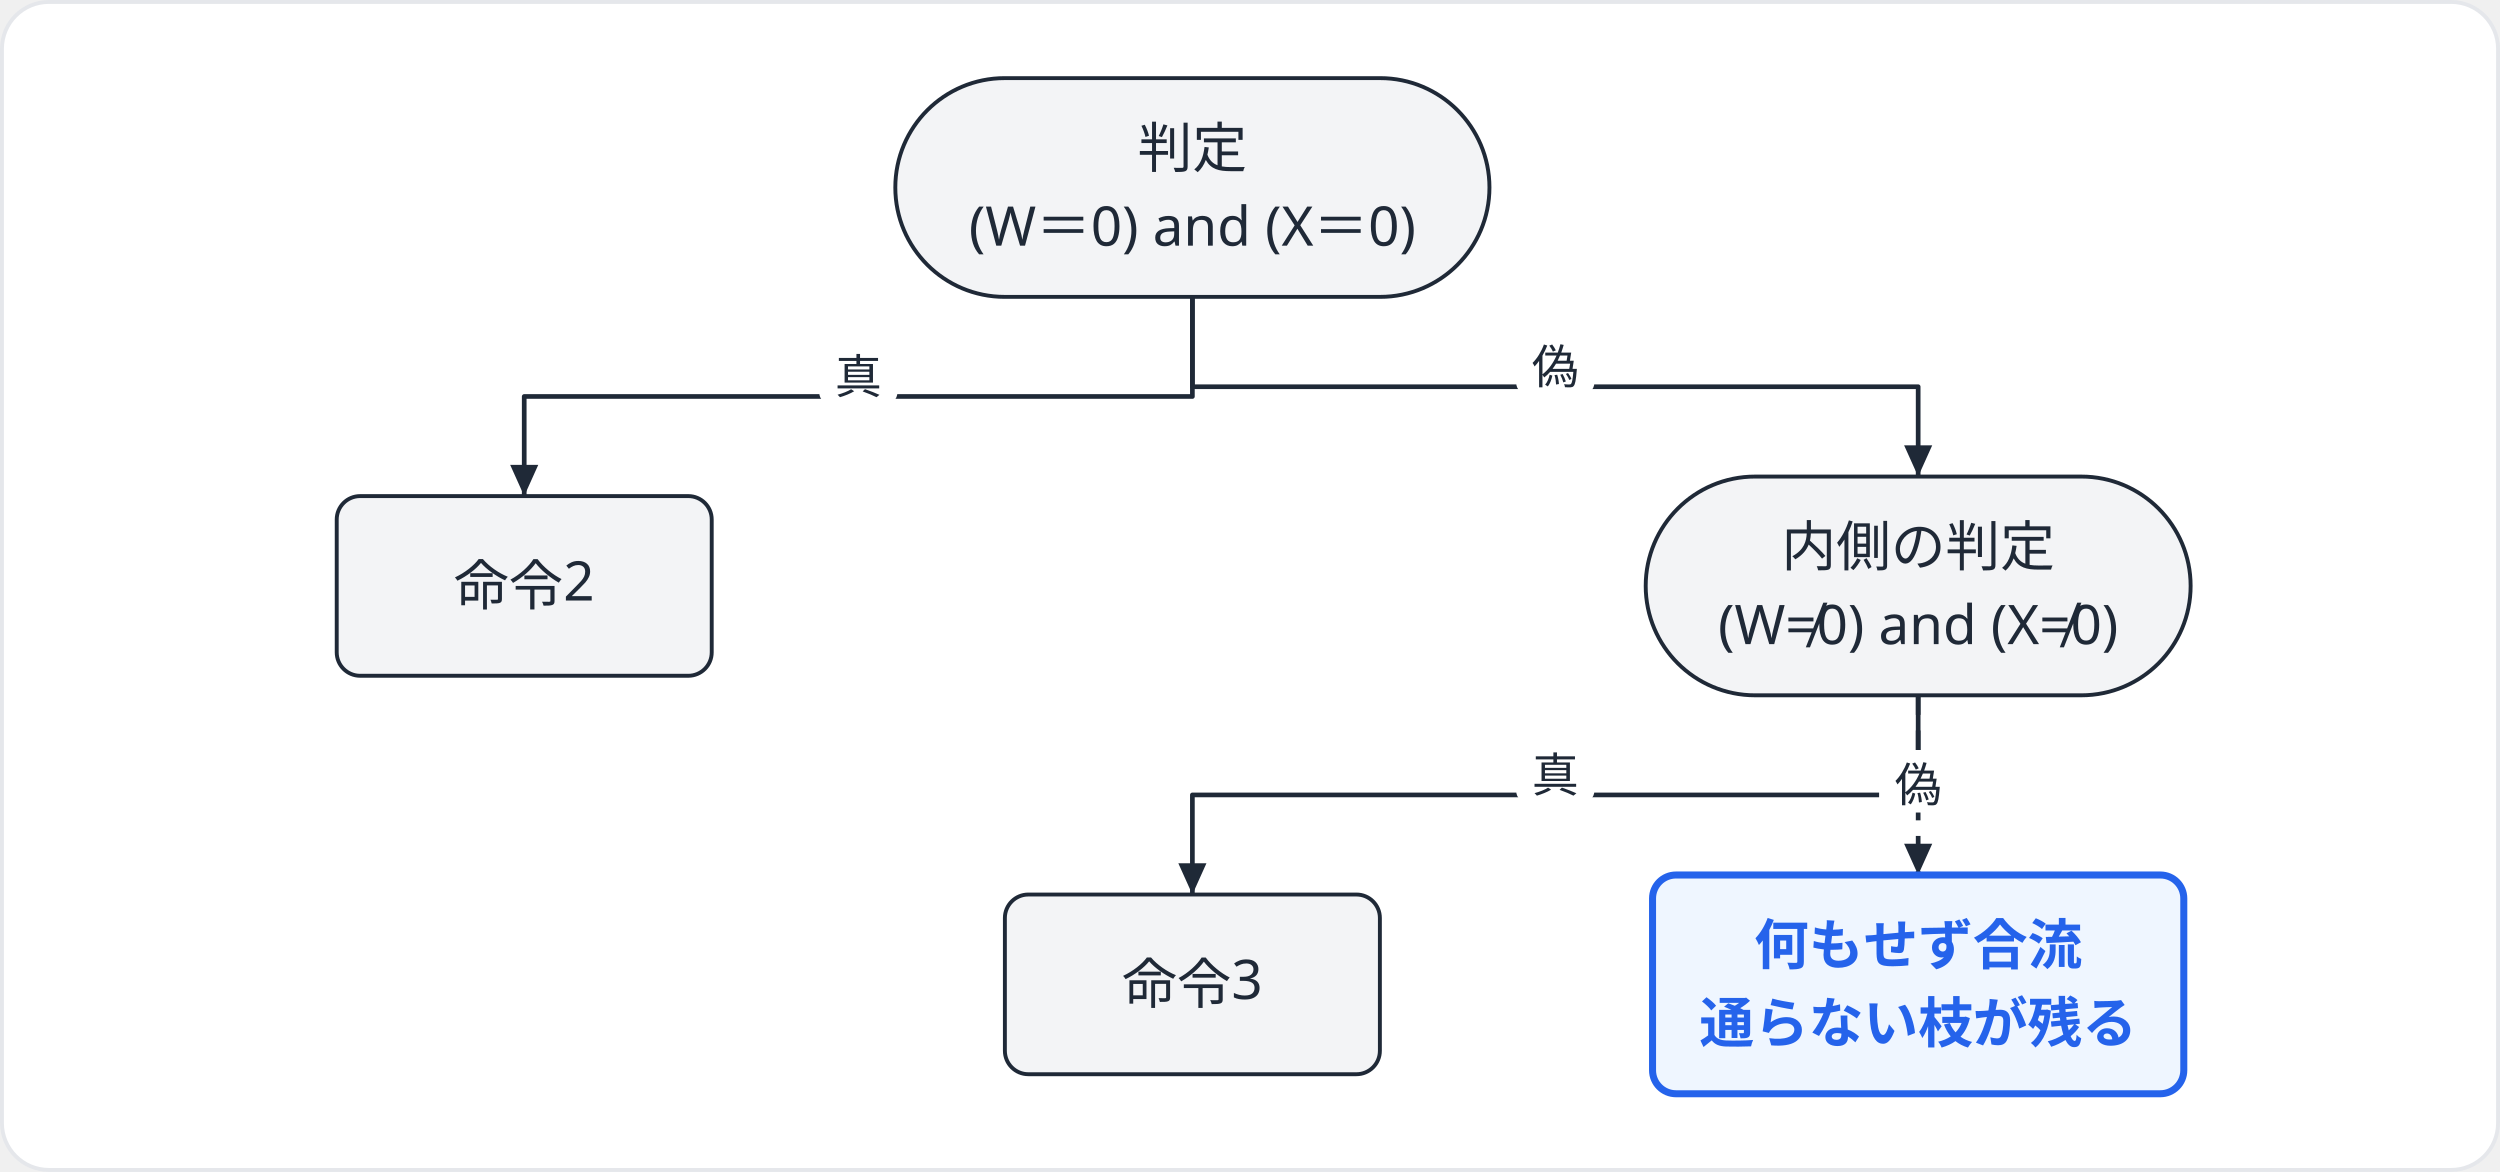
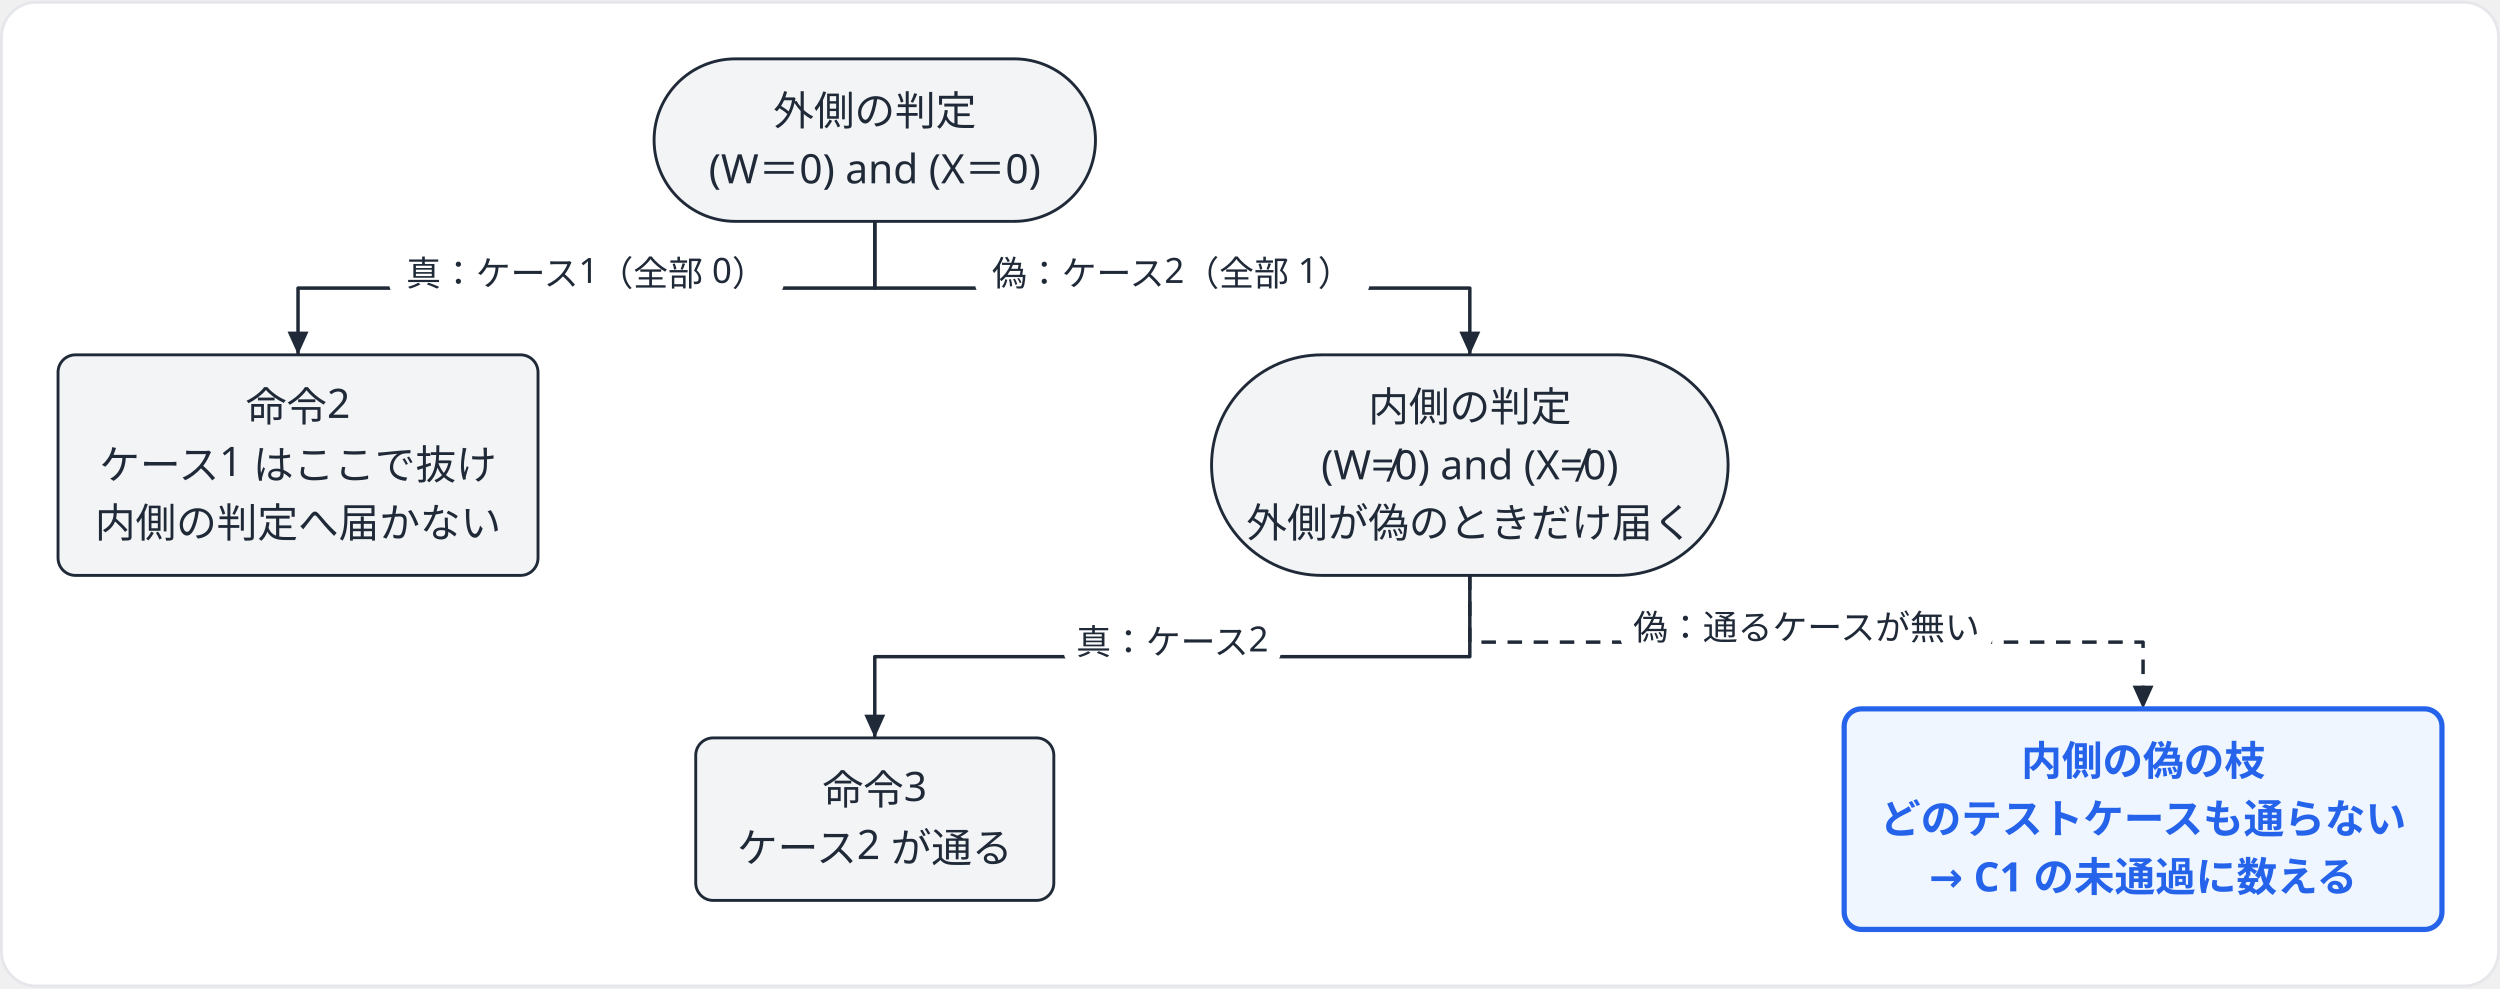
- <svg xmlns="http://www.w3.org/2000/svg" width="640" height="300" viewBox="0 0 640 300">
-   <rect x="0.5" y="0.5" width="639" height="299" rx="12" fill="#ffffff" stroke="#e5e7eb" stroke-width="1" />
-   <g transform="translate(79.2 20)">
-     <polyline points="226.05,56 226.05,81.5 55,81.5 55,107" fill="none" stroke="#1f2937" stroke-width="1.2" stroke-linejoin="round" />
-     <polygon points="55,107 51.4,99 58.6,99" fill="#1f2937" />
-     <polyline points="226.05,56 226.05,79 411.85,79 411.85,102" fill="none" stroke="#1f2937" stroke-width="1.2" stroke-linejoin="round" />
-     <polygon points="411.85,102 408.25,94 415.45,94" fill="#1f2937" />
-     <polyline points="411.85,158 411.85,183.5 226.05,183.5 226.05,209" fill="none" stroke="#1f2937" stroke-width="1.2" stroke-linejoin="round" />
-     <polygon points="226.05,209 222.45,201 229.65,201" fill="#1f2937" />
-     <polyline points="411.85,158 411.85,204" fill="none" stroke="#1f2937" stroke-width="1.2" stroke-dasharray="5 4" stroke-linejoin="round" />
-     <polygon points="411.85,204 408.25,196 415.45,196" fill="#1f2937" />
-     <rect x="150" y="0" width="152.1" height="56" rx="28" fill="#f3f4f6" stroke="#1f2937" stroke-width="1" />
-     <text x="226.05" y="22.9" font-family="Hiragino Sans, Hiragino Kaku Gothic ProN, Noto Sans JP, Yu Gothic, Meiryo, sans-serif" font-size="14" fill="#1f2937" text-anchor="middle">判定</text>
-     <text x="226.05" y="42.9" font-family="Hiragino Sans, Hiragino Kaku Gothic ProN, Noto Sans JP, Yu Gothic, Meiryo, sans-serif" font-size="14" fill="#1f2937" text-anchor="middle">(W＝0) and (X＝0)</text>
-     <rect x="7" y="107" width="96" height="46" rx="6" fill="#f3f4f6" stroke="#1f2937" stroke-width="1" />
-     <text x="55" y="134.9" font-family="Hiragino Sans, Hiragino Kaku Gothic ProN, Noto Sans JP, Yu Gothic, Meiryo, sans-serif" font-size="14" fill="#1f2937" text-anchor="middle">命令2</text>
-     <rect x="342.1" y="102" width="139.5" height="56" rx="28" fill="#f3f4f6" stroke="#1f2937" stroke-width="1" />
-     <text x="411.85" y="124.9" font-family="Hiragino Sans, Hiragino Kaku Gothic ProN, Noto Sans JP, Yu Gothic, Meiryo, sans-serif" font-size="14" fill="#1f2937" text-anchor="middle">内側の判定</text>
-     <text x="411.85" y="144.9" font-family="Hiragino Sans, Hiragino Kaku Gothic ProN, Noto Sans JP, Yu Gothic, Meiryo, sans-serif" font-size="14" fill="#1f2937" text-anchor="middle">(W≠0) and (X≠0)</text>
-     <rect x="178.05" y="209" width="96" height="46" rx="6" fill="#f3f4f6" stroke="#1f2937" stroke-width="1" />
-     <text x="226.05" y="236.9" font-family="Hiragino Sans, Hiragino Kaku Gothic ProN, Noto Sans JP, Yu Gothic, Meiryo, sans-serif" font-size="14" fill="#1f2937" text-anchor="middle">命令3</text>
-     <rect x="343.85" y="204" width="136" height="56" rx="6" fill="#eff6ff" stroke="#2563eb" stroke-width="1.8" />
-     <text x="411.85" y="226.9" font-family="Hiragino Sans, Hiragino Kaku Gothic ProN, Noto Sans JP, Yu Gothic, Meiryo, sans-serif" font-size="14" fill="#2563eb" text-anchor="middle" font-weight="600">何もせず合流</text>
-     <text x="411.85" y="246.9" font-family="Hiragino Sans, Hiragino Kaku Gothic ProN, Noto Sans JP, Yu Gothic, Meiryo, sans-serif" font-size="14" fill="#2563eb" text-anchor="middle" font-weight="600">通らない枝が残る</text>
-     <rect x="130.53" y="67.5" width="20" height="16" rx="3" fill="#ffffff" />
-     <text x="140.53" y="80.7" font-family="Hiragino Sans, Hiragino Kaku Gothic ProN, Noto Sans JP, Yu Gothic, Meiryo, sans-serif" font-size="12" fill="#1f2937" text-anchor="middle">真</text>
-     <rect x="308.95" y="65" width="20" height="16" rx="3" fill="#ffffff" />
-     <text x="318.95" y="78.2" font-family="Hiragino Sans, Hiragino Kaku Gothic ProN, Noto Sans JP, Yu Gothic, Meiryo, sans-serif" font-size="12" fill="#1f2937" text-anchor="middle">偽</text>
-     <rect x="308.95" y="169.5" width="20" height="16" rx="3" fill="#ffffff" />
-     <text x="318.95" y="182.7" font-family="Hiragino Sans, Hiragino Kaku Gothic ProN, Noto Sans JP, Yu Gothic, Meiryo, sans-serif" font-size="12" fill="#1f2937" text-anchor="middle">真</text>
-     <rect x="401.85" y="172" width="20" height="16" rx="3" fill="#ffffff" />
-     <text x="411.85" y="185.2" font-family="Hiragino Sans, Hiragino Kaku Gothic ProN, Noto Sans JP, Yu Gothic, Meiryo, sans-serif" font-size="12" fill="#1f2937" text-anchor="middle">偽</text>
+ <svg xmlns="http://www.w3.org/2000/svg" width="640" height="253" viewBox="0 0 861.5 340">
+   <rect x="0.5" y="0.5" width="860.5" height="339" rx="12" fill="#ffffff" stroke="#e5e7eb" stroke-width="1" />
+   <g transform="translate(20 20)">
+     <polyline points="281.45,56 281.45,79 82.7,79 82.7,102" fill="none" stroke="#1f2937" stroke-width="1.2" stroke-linejoin="round" />
+     <polygon points="82.7,102 79.1,94 86.3,94" fill="#1f2937" />
+     <polyline points="281.45,56 281.45,79 486.5,79 486.5,102" fill="none" stroke="#1f2937" stroke-width="1.2" stroke-linejoin="round" />
+     <polygon points="486.5,102 482.9,94 490.1,94" fill="#1f2937" />
+     <polyline points="486.5,178 486.5,206 281.45,206 281.45,234" fill="none" stroke="#1f2937" stroke-width="1.2" stroke-linejoin="round" />
+     <polygon points="281.45,234 277.85,226 285.05,226" fill="#1f2937" />
+     <polyline points="486.5,178 486.5,201 718.5,201 718.5,224" fill="none" stroke="#1f2937" stroke-width="1.2" stroke-dasharray="5 4" stroke-linejoin="round" />
+     <polygon points="718.5,224 714.9,216 722.1,216" fill="#1f2937" />
+     <rect x="205.4" y="0" width="152.1" height="56" rx="28" fill="#f3f4f6" stroke="#1f2937" stroke-width="1" />
+     <text x="281.45" y="22.9" font-family="Hiragino Sans, Hiragino Kaku Gothic ProN, Noto Sans JP, Yu Gothic, Meiryo, sans-serif" font-size="14" fill="#1f2937" text-anchor="middle">外側の判定</text>
+     <text x="281.45" y="42.9" font-family="Hiragino Sans, Hiragino Kaku Gothic ProN, Noto Sans JP, Yu Gothic, Meiryo, sans-serif" font-size="14" fill="#1f2937" text-anchor="middle">(W＝0) and (X＝0)</text>
+     <rect x="0" y="102" width="165.4" height="76" rx="6" fill="#f3f4f6" stroke="#1f2937" stroke-width="1" />
+     <text x="82.7" y="124.9" font-family="Hiragino Sans, Hiragino Kaku Gothic ProN, Noto Sans JP, Yu Gothic, Meiryo, sans-serif" font-size="14" fill="#1f2937" text-anchor="middle">命令2</text>
+     <text x="82.7" y="144.9" font-family="Hiragino Sans, Hiragino Kaku Gothic ProN, Noto Sans JP, Yu Gothic, Meiryo, sans-serif" font-size="14" fill="#1f2937" text-anchor="middle">ケース1 はここで抜け</text>
+     <text x="82.7" y="164.9" font-family="Hiragino Sans, Hiragino Kaku Gothic ProN, Noto Sans JP, Yu Gothic, Meiryo, sans-serif" font-size="14" fill="#1f2937" text-anchor="middle">内側の判定へ届かない</text>
+     <rect x="397.5" y="102" width="178" height="76" rx="38" fill="#f3f4f6" stroke="#1f2937" stroke-width="1" />
+     <text x="486.5" y="124.9" font-family="Hiragino Sans, Hiragino Kaku Gothic ProN, Noto Sans JP, Yu Gothic, Meiryo, sans-serif" font-size="14" fill="#1f2937" text-anchor="middle">内側の判定</text>
+     <text x="486.5" y="144.9" font-family="Hiragino Sans, Hiragino Kaku Gothic ProN, Noto Sans JP, Yu Gothic, Meiryo, sans-serif" font-size="14" fill="#1f2937" text-anchor="middle">(W≠0) and (X≠0)</text>
+     <text x="486.5" y="164.9" font-family="Hiragino Sans, Hiragino Kaku Gothic ProN, Noto Sans JP, Yu Gothic, Meiryo, sans-serif" font-size="14" fill="#1f2937" text-anchor="middle">外側が偽のときだけ届く</text>
+     <rect x="219.75" y="234" width="123.4" height="56" rx="6" fill="#f3f4f6" stroke="#1f2937" stroke-width="1" />
+     <text x="281.45" y="256.9" font-family="Hiragino Sans, Hiragino Kaku Gothic ProN, Noto Sans JP, Yu Gothic, Meiryo, sans-serif" font-size="14" fill="#1f2937" text-anchor="middle">命令3</text>
+     <text x="281.45" y="276.9" font-family="Hiragino Sans, Hiragino Kaku Gothic ProN, Noto Sans JP, Yu Gothic, Meiryo, sans-serif" font-size="14" fill="#1f2937" text-anchor="middle">ケース2 が通る</text>
+     <rect x="615.5" y="224" width="206" height="76" rx="6" fill="#eff6ff" stroke="#2563eb" stroke-width="1.8" />
+     <text x="718.5" y="246.9" font-family="Hiragino Sans, Hiragino Kaku Gothic ProN, Noto Sans JP, Yu Gothic, Meiryo, sans-serif" font-size="14" fill="#2563eb" text-anchor="middle" font-weight="600">内側の偽の枝</text>
+     <text x="718.5" y="266.9" font-family="Hiragino Sans, Hiragino Kaku Gothic ProN, Noto Sans JP, Yu Gothic, Meiryo, sans-serif" font-size="14" fill="#2563eb" text-anchor="middle" font-weight="600">どのテストケースも通らない</text>
+     <text x="718.5" y="286.9" font-family="Hiragino Sans, Hiragino Kaku Gothic ProN, Noto Sans JP, Yu Gothic, Meiryo, sans-serif" font-size="14" fill="#2563eb" text-anchor="middle" font-weight="600">→ C1 の未通過に数える</text>
+     <rect x="114.18" y="65" width="135.8" height="16" rx="3" fill="#ffffff" />
+     <text x="182.08" y="78.2" font-family="Hiragino Sans, Hiragino Kaku Gothic ProN, Noto Sans JP, Yu Gothic, Meiryo, sans-serif" font-size="12" fill="#1f2937" text-anchor="middle">真：ケース1（全部 0）</text>
+     <rect x="316.08" y="65" width="135.8" height="16" rx="3" fill="#ffffff" />
+     <text x="383.98" y="78.2" font-family="Hiragino Sans, Hiragino Kaku Gothic ProN, Noto Sans JP, Yu Gothic, Meiryo, sans-serif" font-size="12" fill="#1f2937" text-anchor="middle">偽：ケース2（全部 1）</text>
+     <rect x="346.68" y="192" width="74.6" height="16" rx="3" fill="#ffffff" />
+     <text x="383.98" y="205.2" font-family="Hiragino Sans, Hiragino Kaku Gothic ProN, Noto Sans JP, Yu Gothic, Meiryo, sans-serif" font-size="12" fill="#1f2937" text-anchor="middle">真：ケース2</text>
+     <rect x="538.5" y="187" width="128" height="16" rx="3" fill="#ffffff" />
+     <text x="602.5" y="200.2" font-family="Hiragino Sans, Hiragino Kaku Gothic ProN, Noto Sans JP, Yu Gothic, Meiryo, sans-serif" font-size="12" fill="#1f2937" text-anchor="middle">偽：通るケースが無い</text>
  </g>
</svg>
